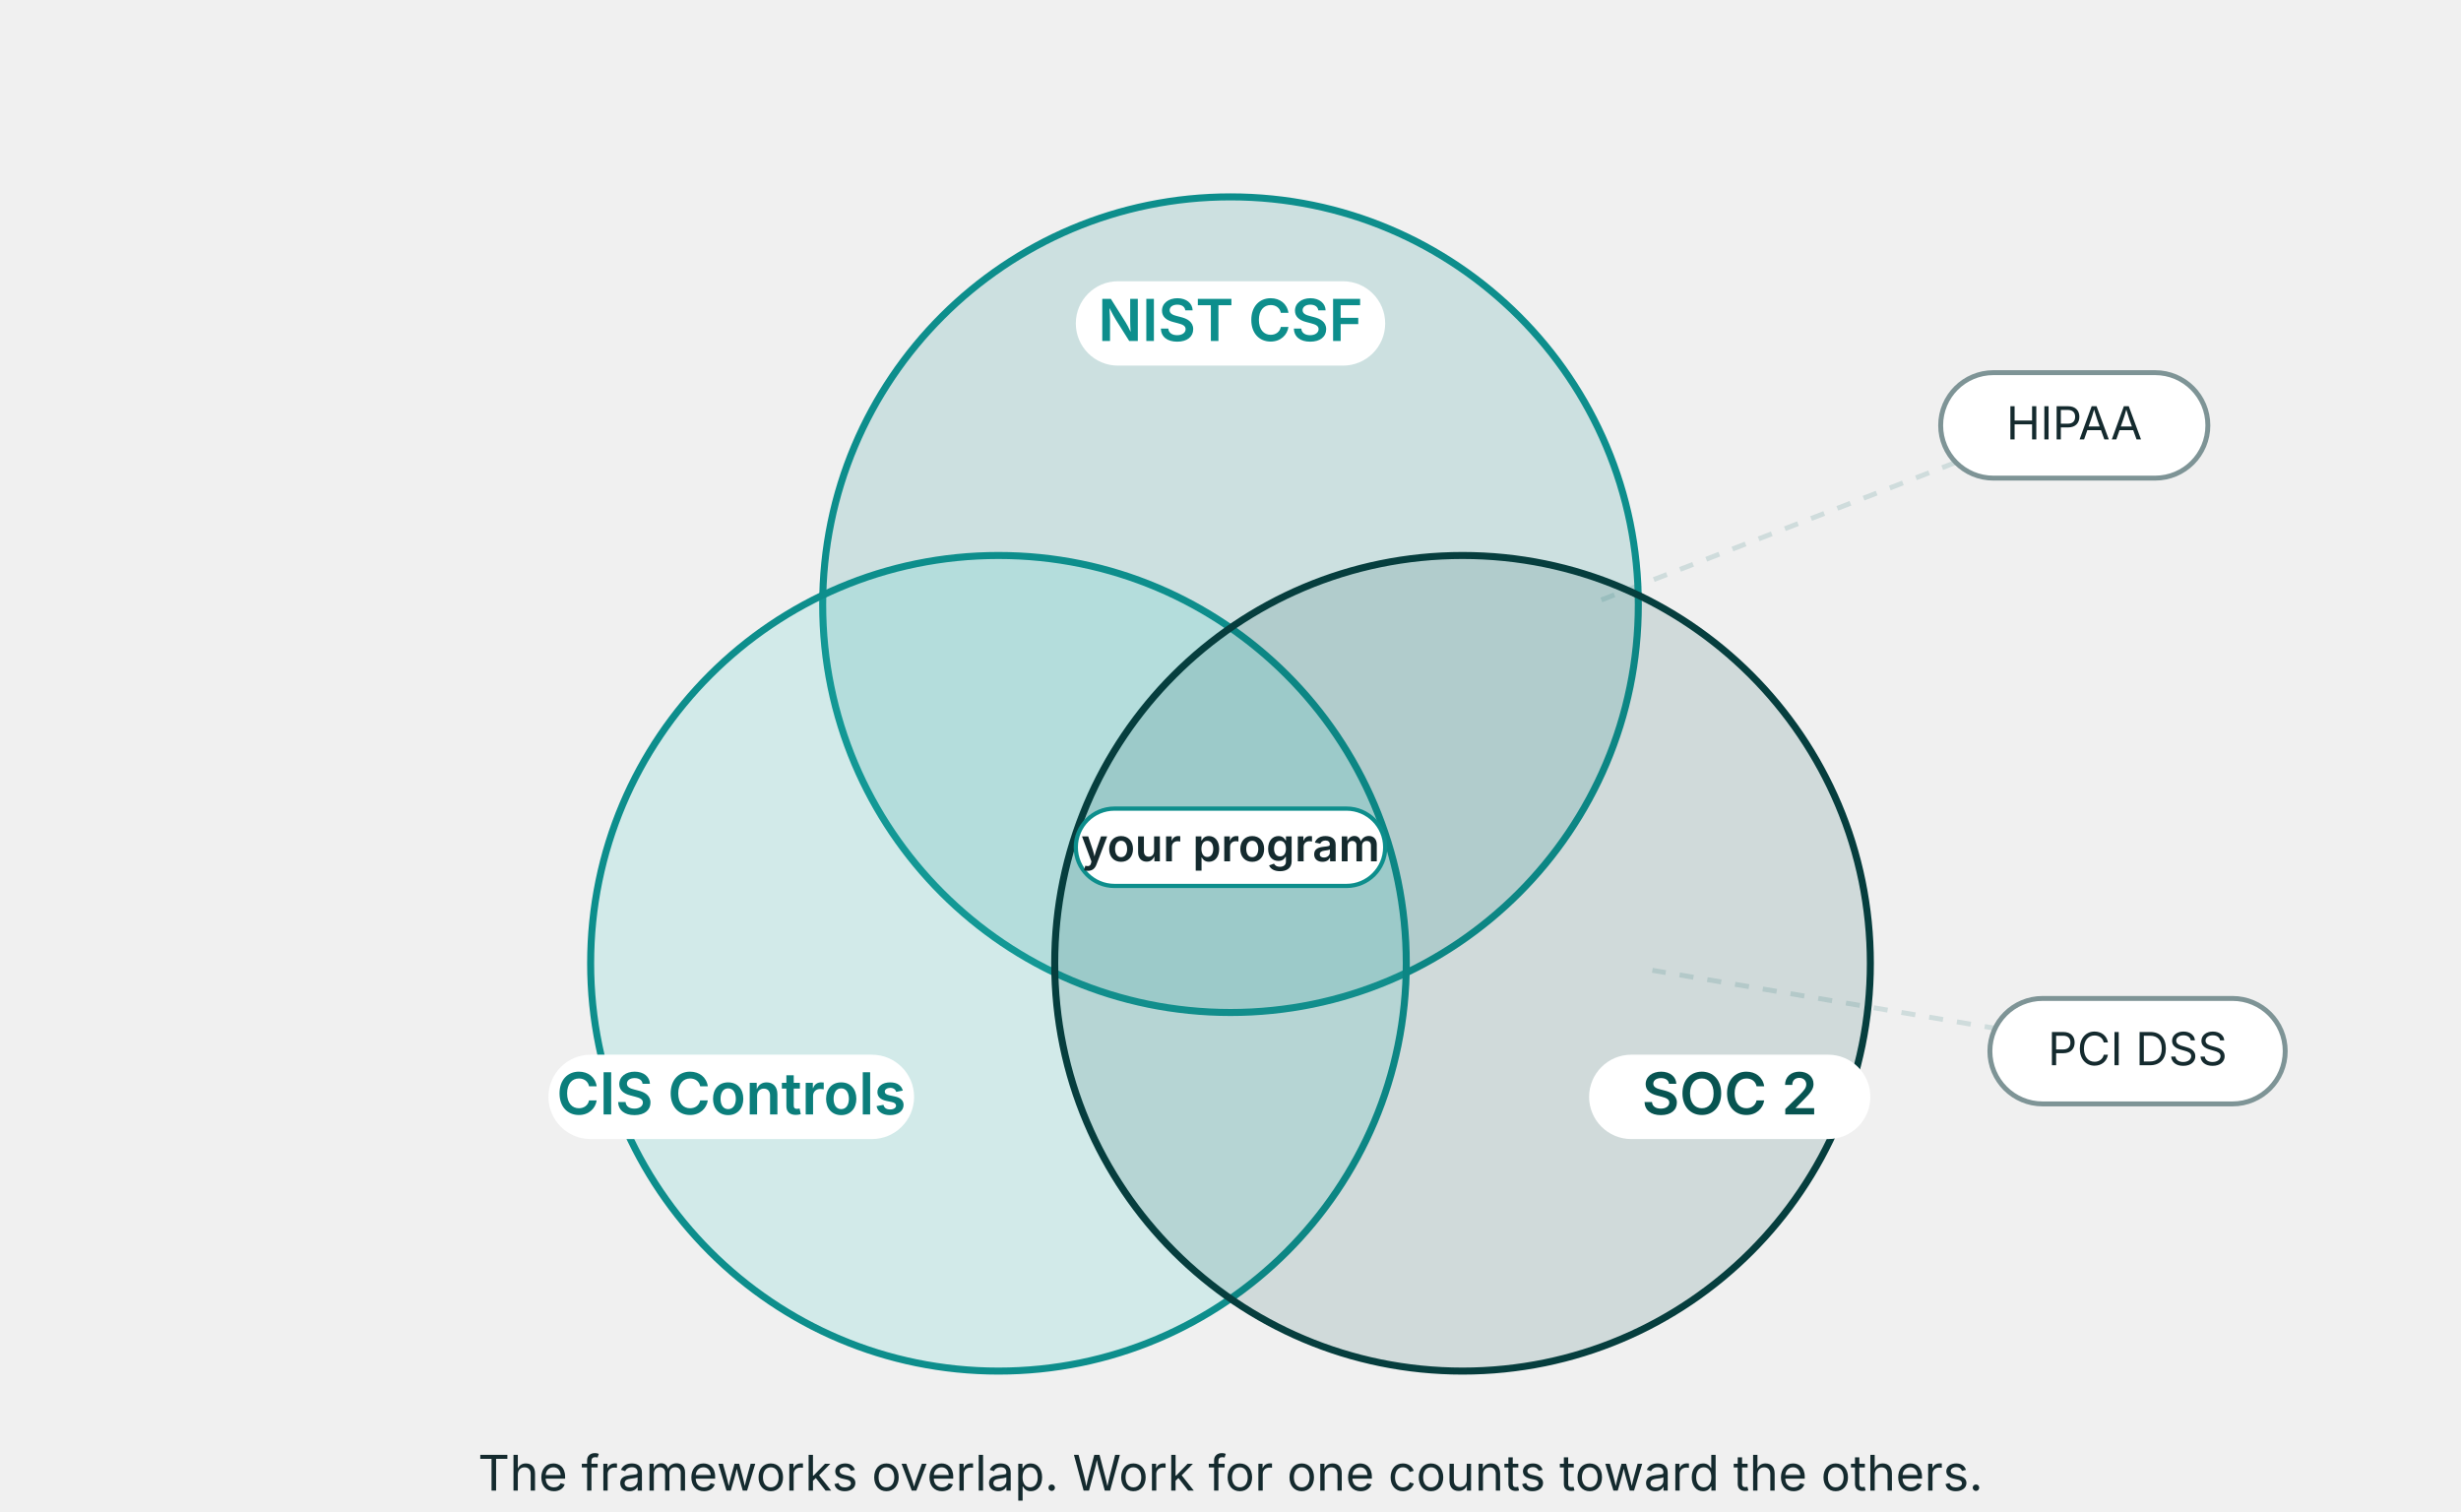
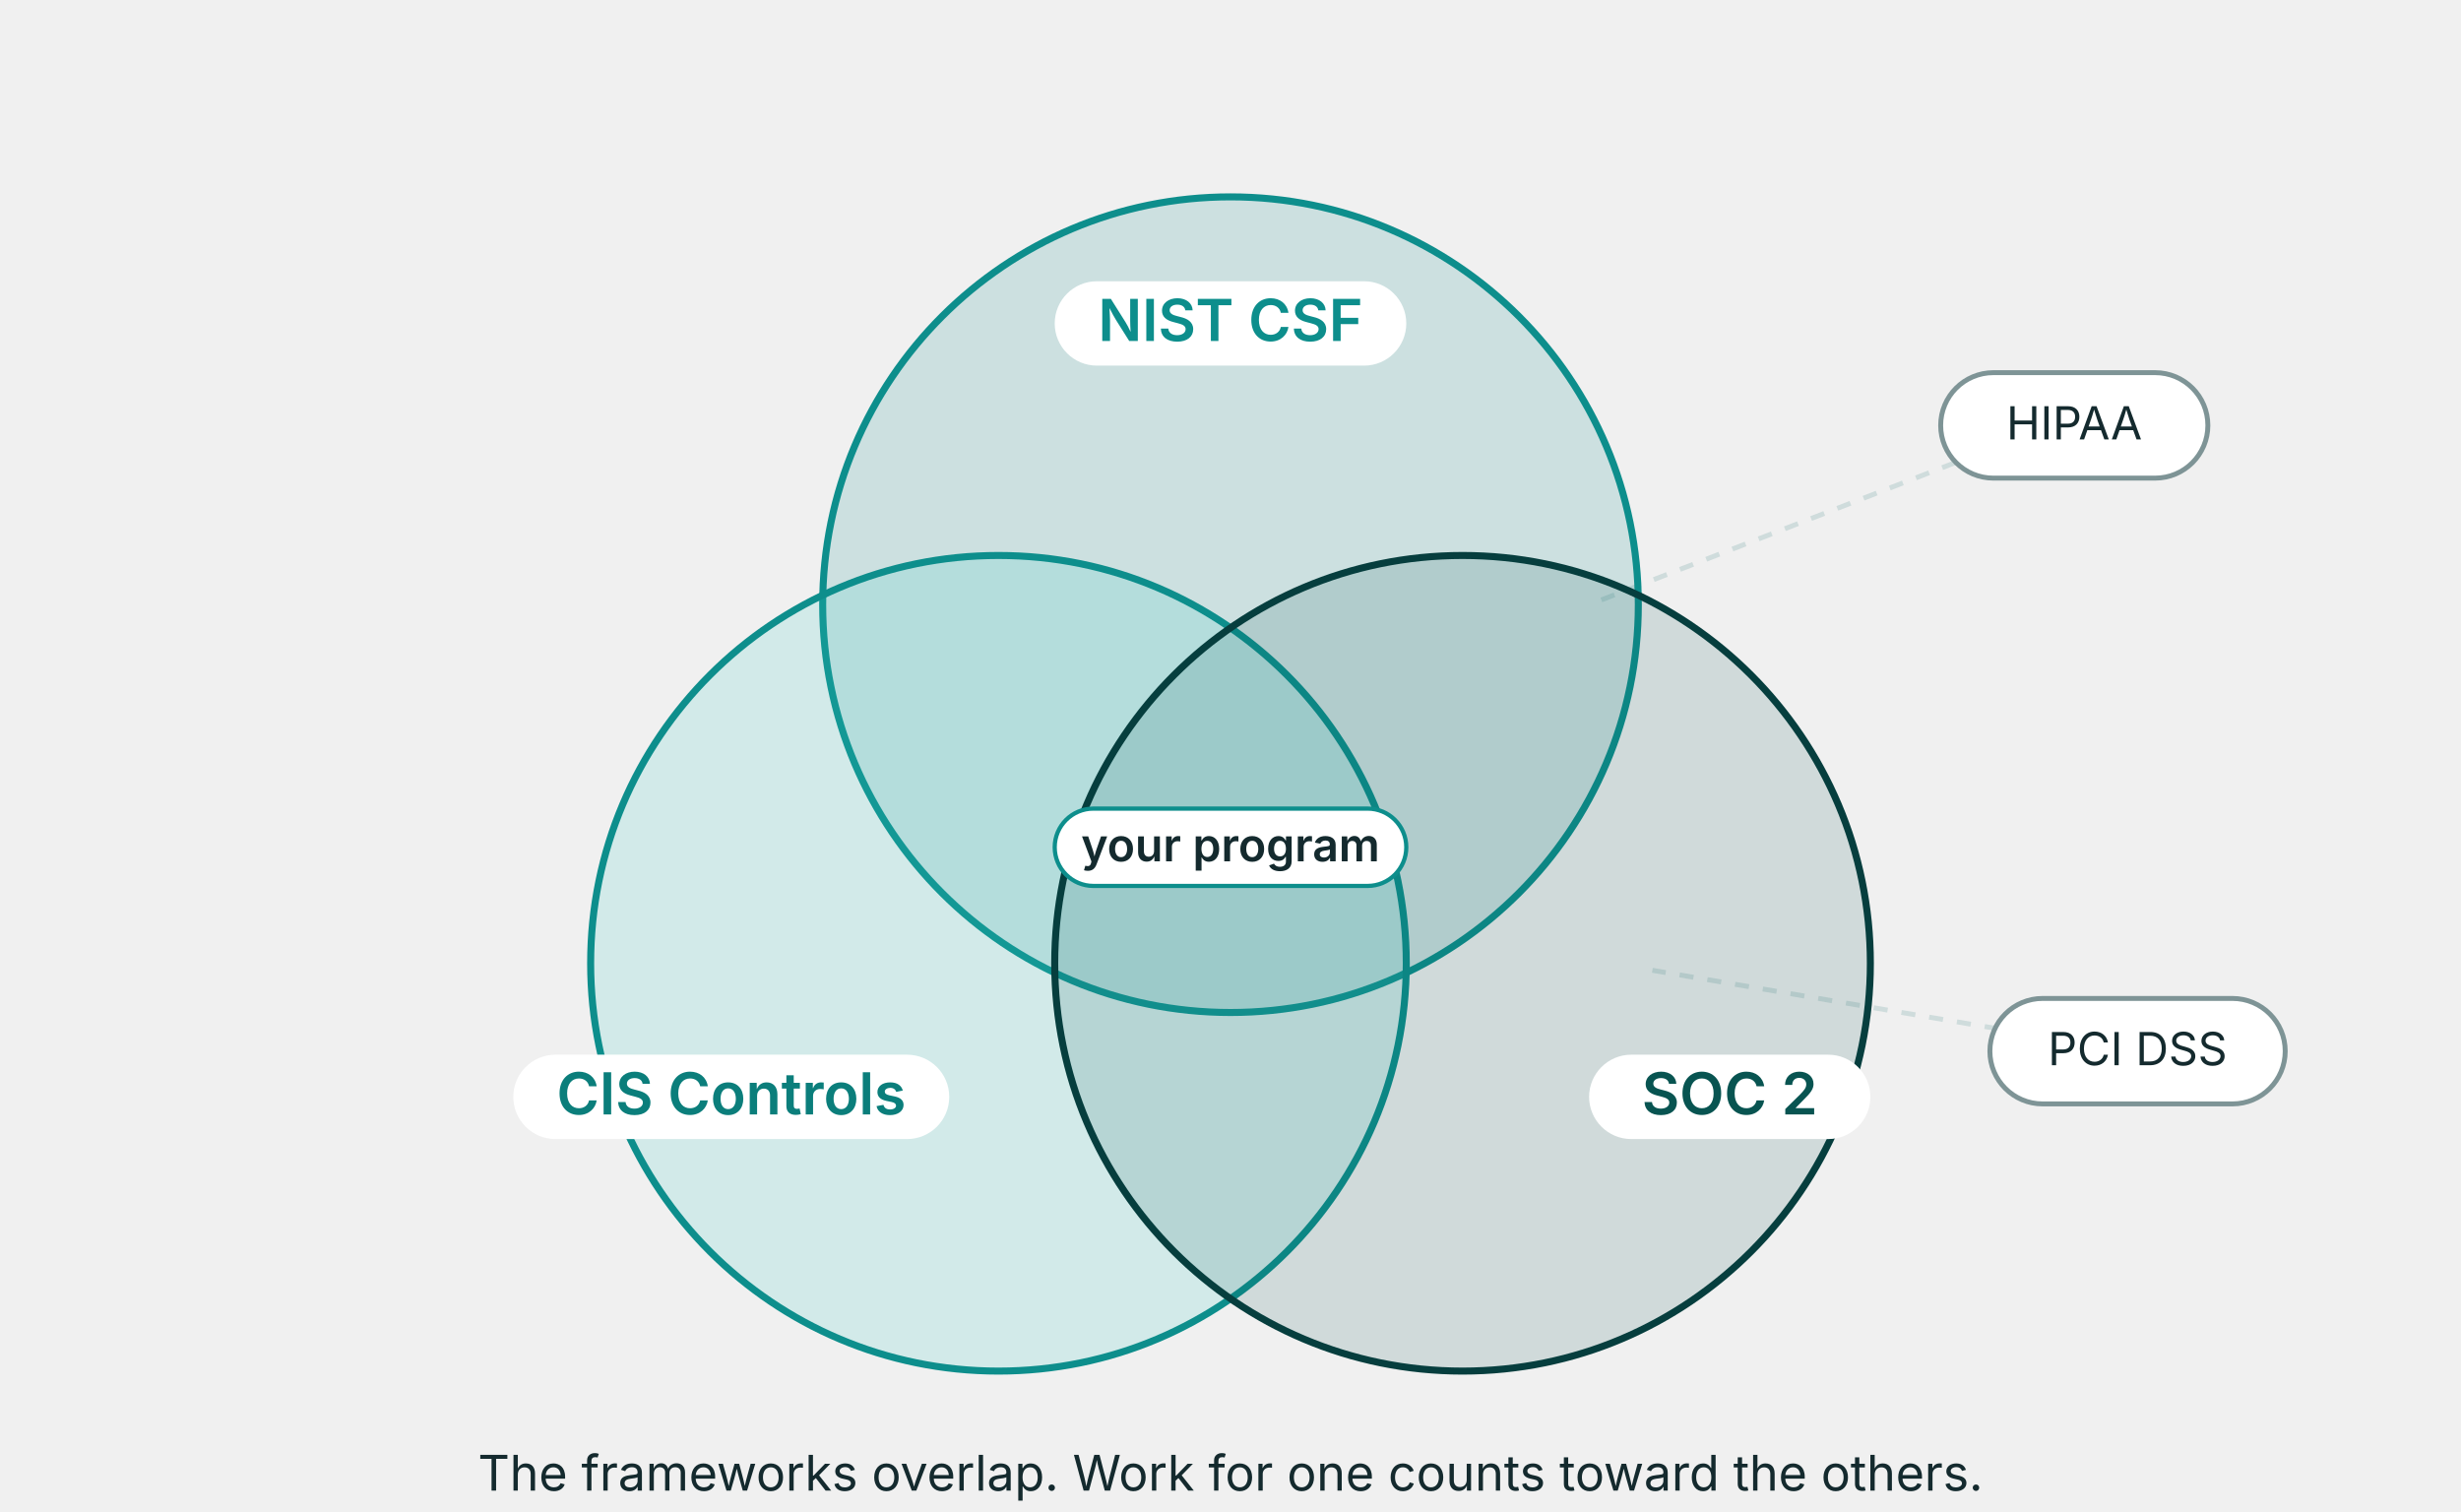
<svg xmlns="http://www.w3.org/2000/svg" viewBox="0 0 700 430" role="img" aria-label="Venn diagram. NIST CSF, CIS Controls, and SOC 2 overlap, with HIPAA and PCI DSS layering in. Work done for one framework counts toward the others.">
  <style>text { font-family: 'Geist Variable', Geist, ui-sans-serif, system-ui, -apple-system, 'Segoe UI', sans-serif; }</style>
  <g stroke="#CFDCDC" stroke-width="1.4" stroke-dasharray="4 4">
    <line x1="586" y1="120" x2="452" y2="172" />
    <line x1="600" y1="298" x2="470" y2="276" />
  </g>
  <circle cx="350" cy="172" r="116" fill="#0D8E8C" fill-opacity="0.16" stroke="#0D8E8C" stroke-width="2" />
  <circle cx="284" cy="274" r="116" fill="#36C9C6" fill-opacity="0.16" stroke="#0D8E8C" stroke-width="2" />
  <circle cx="416" cy="274" r="116" fill="#085451" fill-opacity="0.14" stroke="#063E3E" stroke-width="2" />
  <g>
-     <rect x="306" y="80" width="88" height="24" rx="12" fill="#FFFFFF" />
+     <rect x="300" y="80" width="100" height="24" rx="12" fill="#FFFFFF" />
    <text x="350" y="97" text-anchor="middle" font-size="16.5" font-weight="600" fill="#0D8E8C">NIST CSF</text>
-     <rect x="156" y="300" width="104" height="24" rx="12" fill="#FFFFFF" />
+     <rect x="146" y="300" width="124" height="24" rx="12" fill="#FFFFFF" />
    <text x="208" y="317" text-anchor="middle" font-size="16.5" font-weight="600" fill="#0B7E7B">CIS Controls</text>
    <rect x="452" y="300" width="80" height="24" rx="12" fill="#FFFFFF" />
    <text x="492" y="317" text-anchor="middle" font-size="16.5" font-weight="600" fill="#085451">SOC 2</text>
  </g>
-   <rect x="306" y="230" width="88" height="22" rx="11" fill="#FFFFFF" stroke="#0D8E8C" stroke-width="1.2" />
+   <rect x="300" y="230" width="100" height="22" rx="11" fill="#FFFFFF" stroke="#0D8E8C" stroke-width="1.2" />
  <text x="350" y="245" text-anchor="middle" font-size="13" font-weight="600" fill="#142A2E">your program</text>
  <g font-size="13">
    <rect x="552" y="106" width="76" height="30" rx="15" fill="#FFFFFF" stroke="#7E9496" stroke-width="1.4" />
    <text x="590" y="125" text-anchor="middle" fill="#142A2E">HIPAA</text>
    <rect x="566" y="284" width="84" height="30" rx="15" fill="#FFFFFF" stroke="#7E9496" stroke-width="1.4" />
    <text x="608" y="303" text-anchor="middle" fill="#142A2E">PCI DSS</text>
  </g>
  <text x="350" y="424" text-anchor="middle" font-size="14" fill="#142A2E">The frameworks overlap. Work for one counts toward the others.</text>
</svg>
